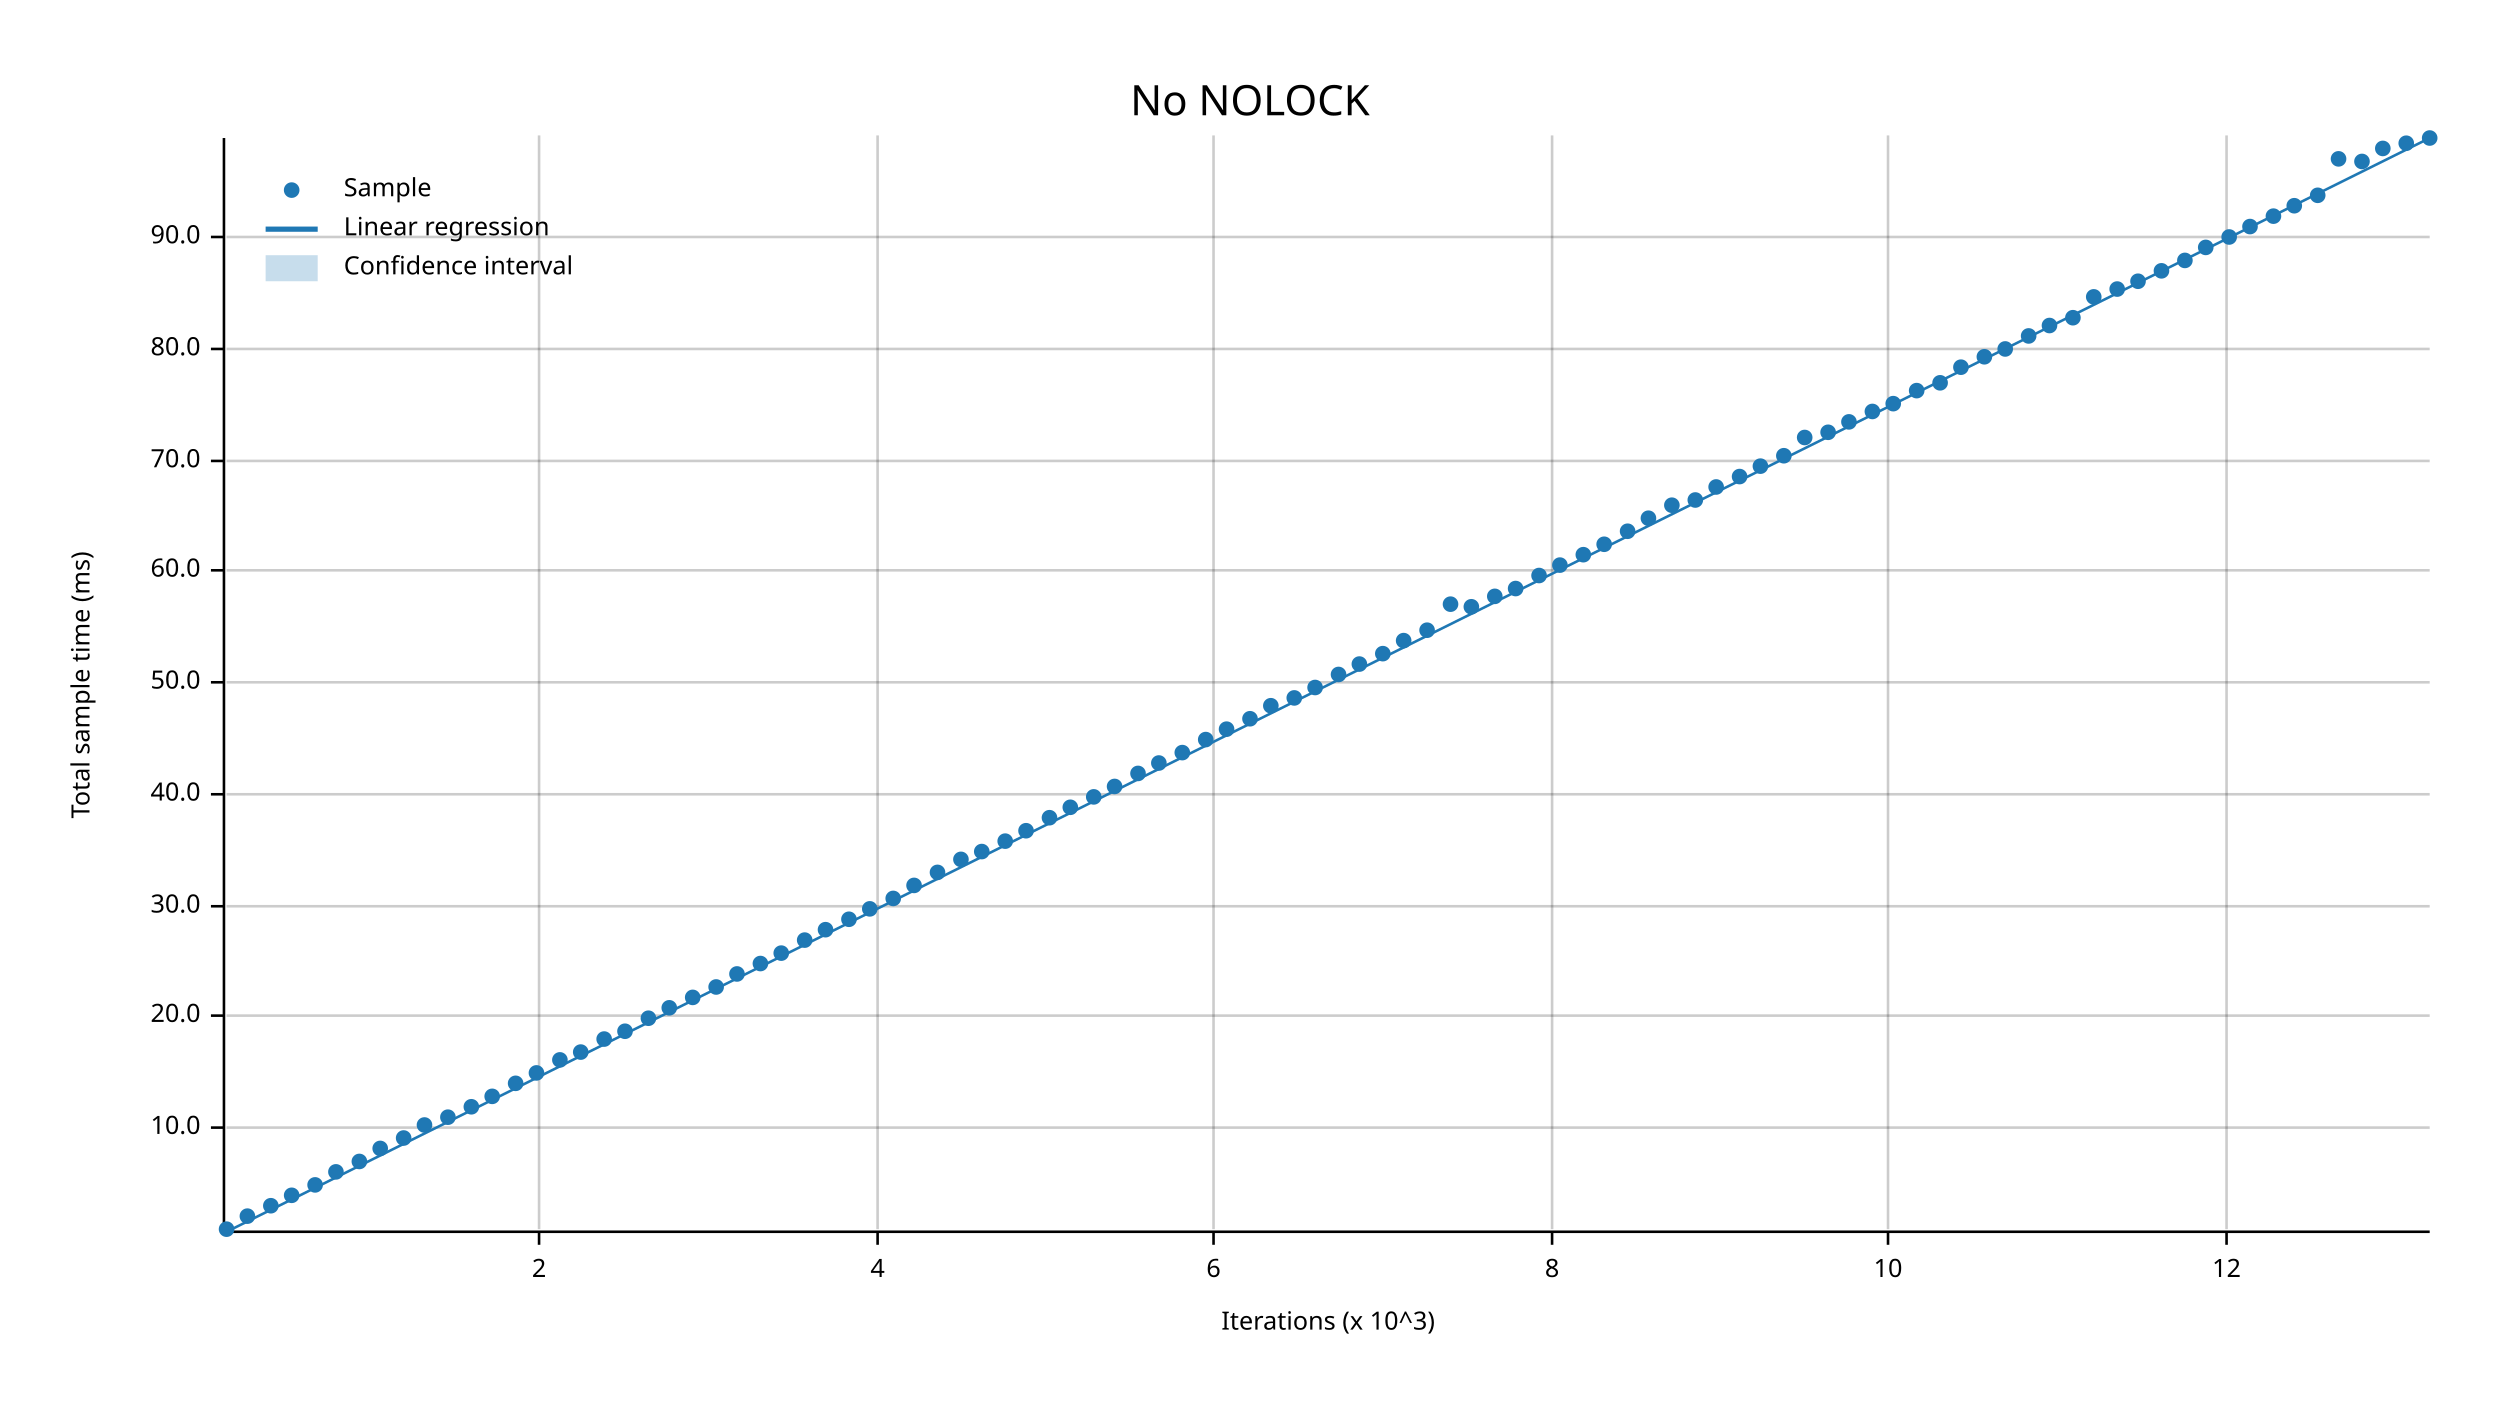
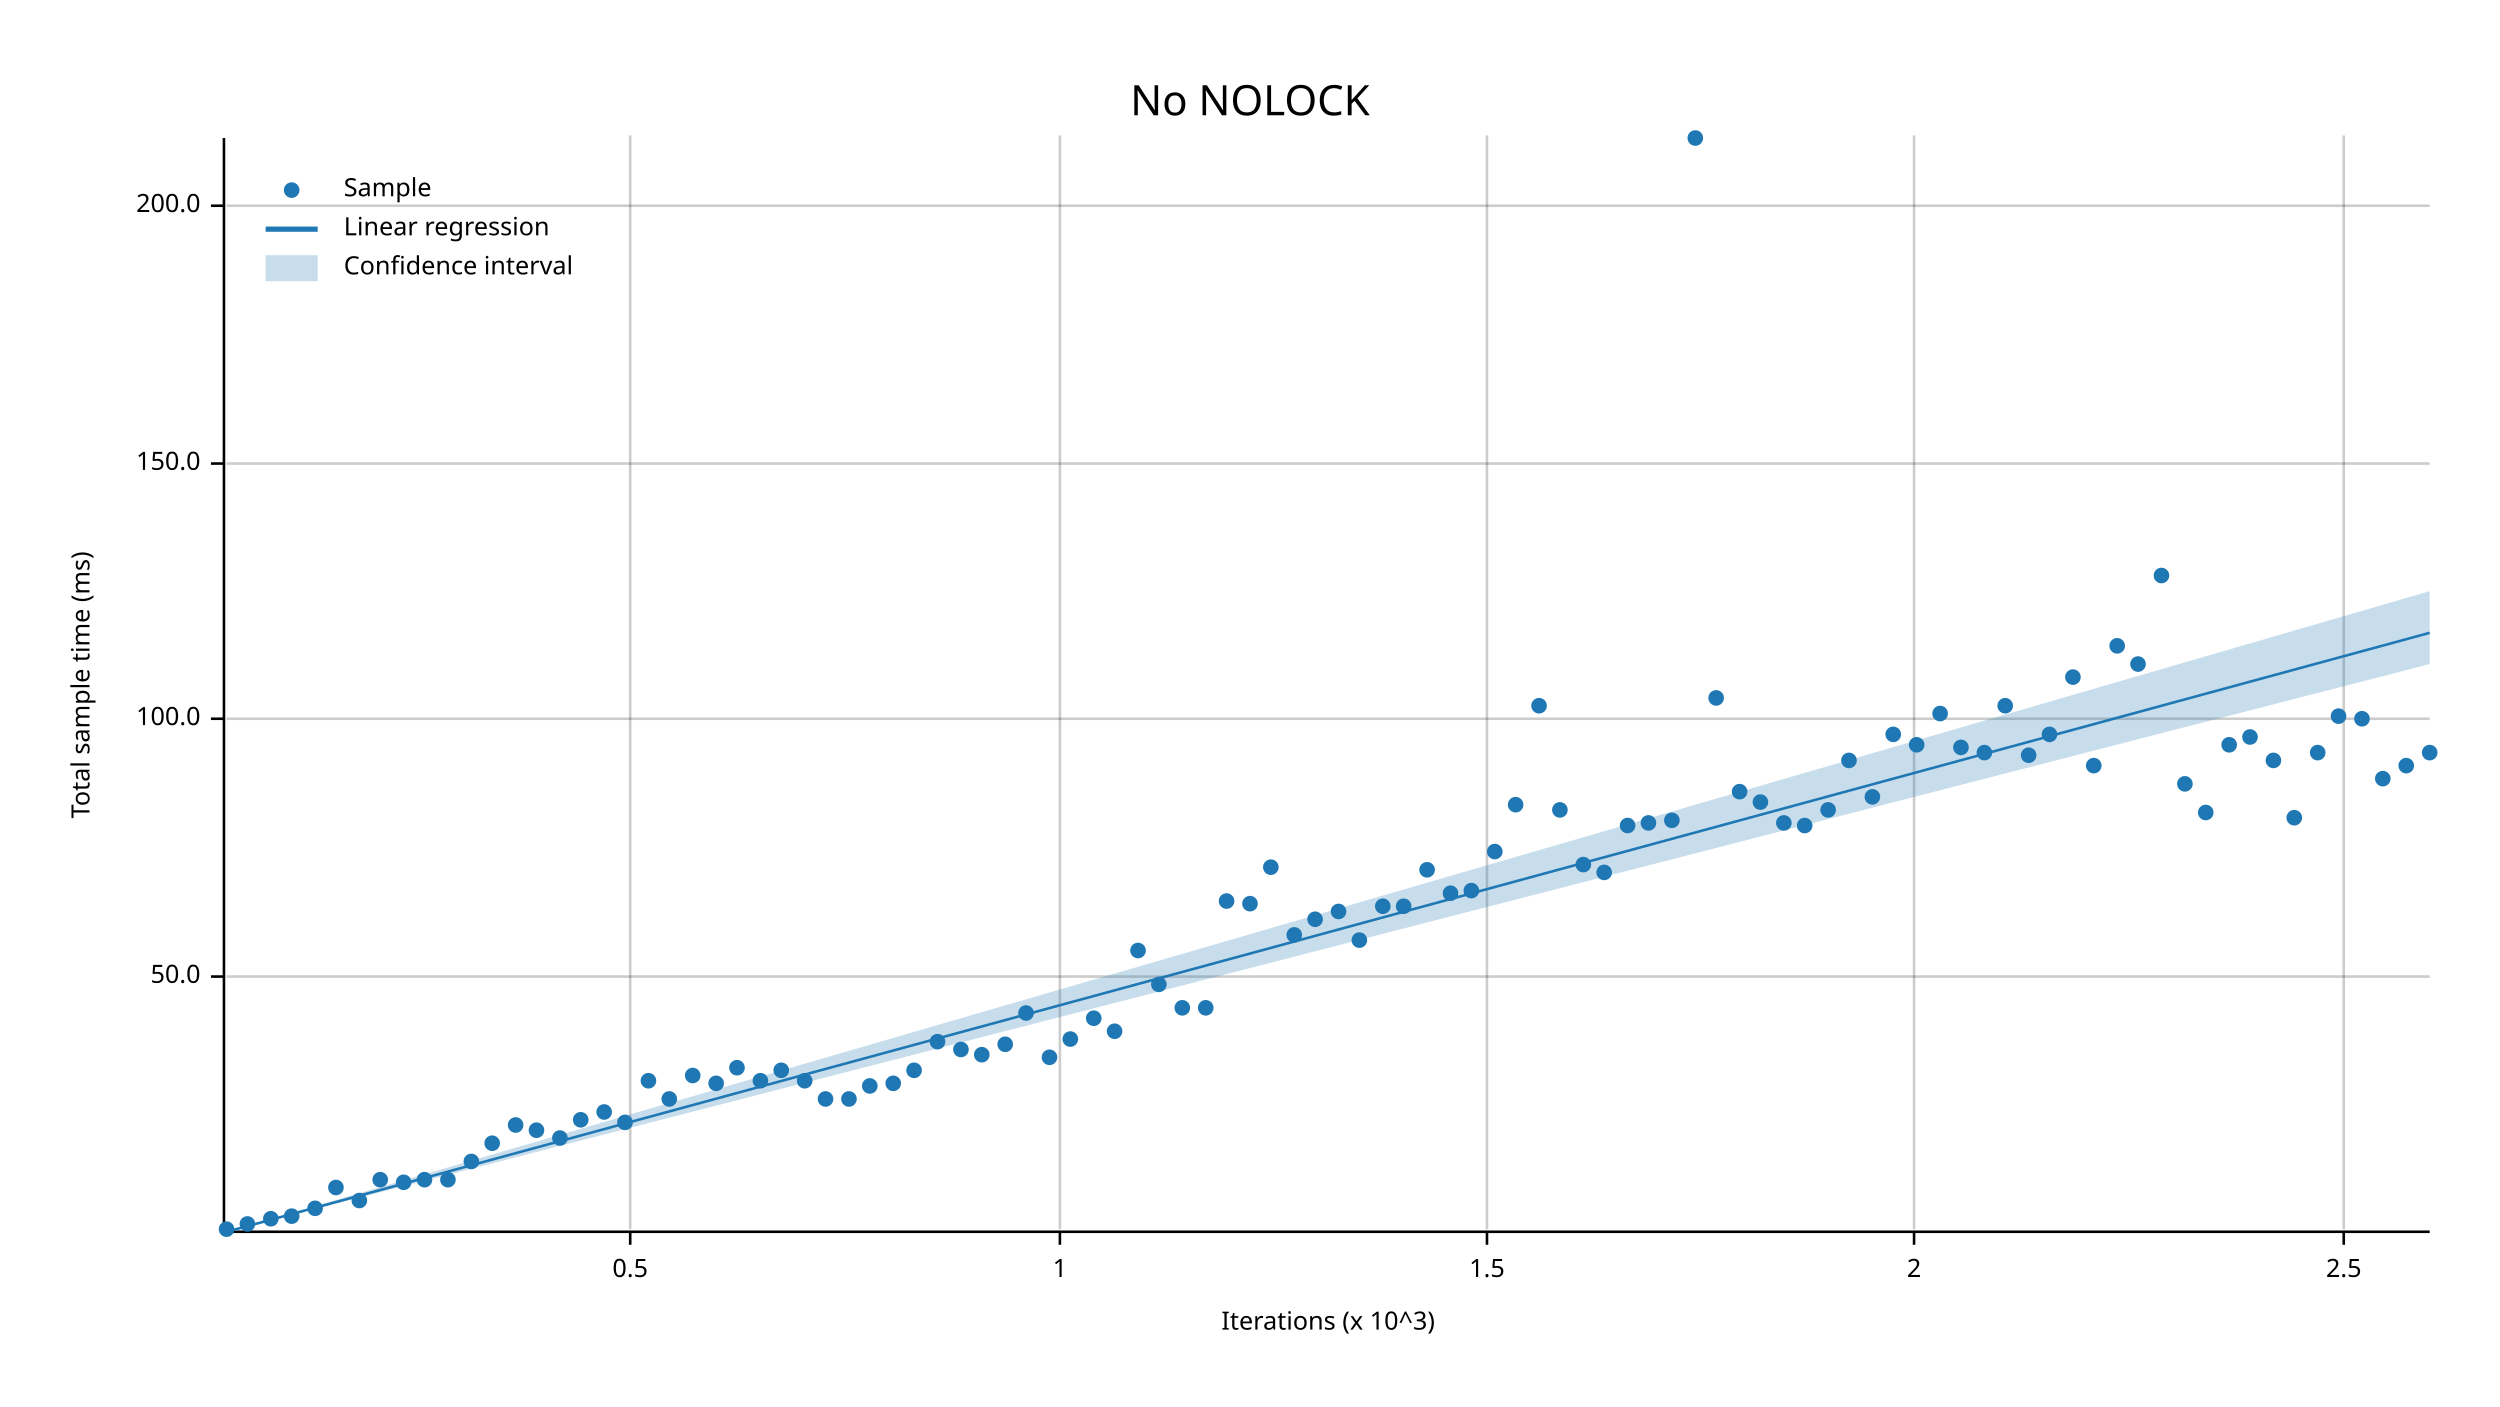
<svg xmlns="http://www.w3.org/2000/svg" width="960" height="540" viewBox="0 0 960 540">
  <text x="480" y="32" dy="0.76em" text-anchor="middle" font-family="sans-serif" font-size="16.129" opacity="1" fill="#000000">
No NOLOCK
</text>
  <text x="27" y="263" dy="0.76em" text-anchor="middle" font-family="sans-serif" font-size="9.677" opacity="1" fill="#000000" transform="rotate(270, 27, 263)">
Total sample time (ms)
</text>
  <text x="510" y="513" dy="-0.5ex" text-anchor="middle" font-family="sans-serif" font-size="9.677" opacity="1" fill="#000000">
Iterations (x 10^3)
</text>
-   <line opacity="0.2" stroke="#000000" stroke-width="1" x1="207" y1="472" x2="207" y2="52" />
-   <line opacity="0.2" stroke="#000000" stroke-width="1" x1="337" y1="472" x2="337" y2="52" />
-   <line opacity="0.2" stroke="#000000" stroke-width="1" x1="466" y1="472" x2="466" y2="52" />
-   <line opacity="0.2" stroke="#000000" stroke-width="1" x1="596" y1="472" x2="596" y2="52" />
-   <line opacity="0.2" stroke="#000000" stroke-width="1" x1="725" y1="472" x2="725" y2="52" />
-   <line opacity="0.2" stroke="#000000" stroke-width="1" x1="855" y1="472" x2="855" y2="52" />
-   <line opacity="0.2" stroke="#000000" stroke-width="1" x1="87" y1="433" x2="933" y2="433" />
-   <line opacity="0.2" stroke="#000000" stroke-width="1" x1="87" y1="390" x2="933" y2="390" />
-   <line opacity="0.2" stroke="#000000" stroke-width="1" x1="87" y1="348" x2="933" y2="348" />
-   <line opacity="0.2" stroke="#000000" stroke-width="1" x1="87" y1="305" x2="933" y2="305" />
-   <line opacity="0.2" stroke="#000000" stroke-width="1" x1="87" y1="262" x2="933" y2="262" />
-   <line opacity="0.2" stroke="#000000" stroke-width="1" x1="87" y1="219" x2="933" y2="219" />
-   <line opacity="0.2" stroke="#000000" stroke-width="1" x1="87" y1="177" x2="933" y2="177" />
-   <line opacity="0.2" stroke="#000000" stroke-width="1" x1="87" y1="134" x2="933" y2="134" />
-   <line opacity="0.2" stroke="#000000" stroke-width="1" x1="87" y1="91" x2="933" y2="91" />
+   <line opacity="0.2" stroke="#000000" stroke-width="1" x1="242" y1="472" x2="242" y2="52" />
+   <line opacity="0.2" stroke="#000000" stroke-width="1" x1="407" y1="472" x2="407" y2="52" />
+   <line opacity="0.2" stroke="#000000" stroke-width="1" x1="571" y1="472" x2="571" y2="52" />
+   <line opacity="0.2" stroke="#000000" stroke-width="1" x1="735" y1="472" x2="735" y2="52" />
+   <line opacity="0.2" stroke="#000000" stroke-width="1" x1="900" y1="472" x2="900" y2="52" />
+   <line opacity="0.2" stroke="#000000" stroke-width="1" x1="87" y1="375" x2="933" y2="375" />
+   <line opacity="0.2" stroke="#000000" stroke-width="1" x1="87" y1="276" x2="933" y2="276" />
+   <line opacity="0.2" stroke="#000000" stroke-width="1" x1="87" y1="178" x2="933" y2="178" />
+   <line opacity="0.2" stroke="#000000" stroke-width="1" x1="87" y1="79" x2="933" y2="79" />
  <polyline fill="none" opacity="1" stroke="#000000" stroke-width="1" points="86,53 86,473 " />
-   <text x="77" y="433" dy="0.5ex" text-anchor="end" font-family="sans-serif" font-size="9.677" opacity="1" fill="#000000">
- 10.0
- </text>
-   <polyline fill="none" opacity="1" stroke="#000000" stroke-width="1" points="81,433 86,433 " />
-   <text x="77" y="390" dy="0.5ex" text-anchor="end" font-family="sans-serif" font-size="9.677" opacity="1" fill="#000000">
- 20.0
- </text>
-   <polyline fill="none" opacity="1" stroke="#000000" stroke-width="1" points="81,390 86,390 " />
-   <text x="77" y="348" dy="0.5ex" text-anchor="end" font-family="sans-serif" font-size="9.677" opacity="1" fill="#000000">
- 30.0
- </text>
-   <polyline fill="none" opacity="1" stroke="#000000" stroke-width="1" points="81,348 86,348 " />
-   <text x="77" y="305" dy="0.5ex" text-anchor="end" font-family="sans-serif" font-size="9.677" opacity="1" fill="#000000">
- 40.0
- </text>
-   <polyline fill="none" opacity="1" stroke="#000000" stroke-width="1" points="81,305 86,305 " />
-   <text x="77" y="262" dy="0.5ex" text-anchor="end" font-family="sans-serif" font-size="9.677" opacity="1" fill="#000000">
+   <text x="77" y="375" dy="0.5ex" text-anchor="end" font-family="sans-serif" font-size="9.677" opacity="1" fill="#000000">
50.0
</text>
-   <polyline fill="none" opacity="1" stroke="#000000" stroke-width="1" points="81,262 86,262 " />
-   <text x="77" y="219" dy="0.5ex" text-anchor="end" font-family="sans-serif" font-size="9.677" opacity="1" fill="#000000">
- 60.0
+   <polyline fill="none" opacity="1" stroke="#000000" stroke-width="1" points="81,375 86,375 " />
+   <text x="77" y="276" dy="0.5ex" text-anchor="end" font-family="sans-serif" font-size="9.677" opacity="1" fill="#000000">
+ 100.0
</text>
-   <polyline fill="none" opacity="1" stroke="#000000" stroke-width="1" points="81,219 86,219 " />
-   <text x="77" y="177" dy="0.5ex" text-anchor="end" font-family="sans-serif" font-size="9.677" opacity="1" fill="#000000">
- 70.0
+   <polyline fill="none" opacity="1" stroke="#000000" stroke-width="1" points="81,276 86,276 " />
+   <text x="77" y="178" dy="0.5ex" text-anchor="end" font-family="sans-serif" font-size="9.677" opacity="1" fill="#000000">
+ 150.0
</text>
-   <polyline fill="none" opacity="1" stroke="#000000" stroke-width="1" points="81,177 86,177 " />
-   <text x="77" y="134" dy="0.5ex" text-anchor="end" font-family="sans-serif" font-size="9.677" opacity="1" fill="#000000">
- 80.0
+   <polyline fill="none" opacity="1" stroke="#000000" stroke-width="1" points="81,178 86,178 " />
+   <text x="77" y="79" dy="0.5ex" text-anchor="end" font-family="sans-serif" font-size="9.677" opacity="1" fill="#000000">
+ 200.0
</text>
-   <polyline fill="none" opacity="1" stroke="#000000" stroke-width="1" points="81,134 86,134 " />
-   <text x="77" y="91" dy="0.5ex" text-anchor="end" font-family="sans-serif" font-size="9.677" opacity="1" fill="#000000">
- 90.0
+   <polyline fill="none" opacity="1" stroke="#000000" stroke-width="1" points="81,79 86,79 " />
+   <polyline fill="none" opacity="1" stroke="#000000" stroke-width="1" points="87,473 933,473 " />
+   <text x="242" y="483" dy="0.76em" text-anchor="middle" font-family="sans-serif" font-size="9.677" opacity="1" fill="#000000">
+ 0.5
</text>
-   <polyline fill="none" opacity="1" stroke="#000000" stroke-width="1" points="81,91 86,91 " />
-   <polyline fill="none" opacity="1" stroke="#000000" stroke-width="1" points="87,473 933,473 " />
-   <text x="207" y="483" dy="0.76em" text-anchor="middle" font-family="sans-serif" font-size="9.677" opacity="1" fill="#000000">
+   <polyline fill="none" opacity="1" stroke="#000000" stroke-width="1" points="242,473 242,478 " />
+   <text x="407" y="483" dy="0.76em" text-anchor="middle" font-family="sans-serif" font-size="9.677" opacity="1" fill="#000000">
+ 1
+ </text>
+   <polyline fill="none" opacity="1" stroke="#000000" stroke-width="1" points="407,473 407,478 " />
+   <text x="571" y="483" dy="0.76em" text-anchor="middle" font-family="sans-serif" font-size="9.677" opacity="1" fill="#000000">
+ 1.5
+ </text>
+   <polyline fill="none" opacity="1" stroke="#000000" stroke-width="1" points="571,473 571,478 " />
+   <text x="735" y="483" dy="0.76em" text-anchor="middle" font-family="sans-serif" font-size="9.677" opacity="1" fill="#000000">
2
</text>
-   <polyline fill="none" opacity="1" stroke="#000000" stroke-width="1" points="207,473 207,478 " />
-   <text x="337" y="483" dy="0.76em" text-anchor="middle" font-family="sans-serif" font-size="9.677" opacity="1" fill="#000000">
- 4
+   <polyline fill="none" opacity="1" stroke="#000000" stroke-width="1" points="735,473 735,478 " />
+   <text x="900" y="483" dy="0.76em" text-anchor="middle" font-family="sans-serif" font-size="9.677" opacity="1" fill="#000000">
+ 2.5
</text>
-   <polyline fill="none" opacity="1" stroke="#000000" stroke-width="1" points="337,473 337,478 " />
-   <text x="466" y="483" dy="0.76em" text-anchor="middle" font-family="sans-serif" font-size="9.677" opacity="1" fill="#000000">
- 6
- </text>
-   <polyline fill="none" opacity="1" stroke="#000000" stroke-width="1" points="466,473 466,478 " />
-   <text x="596" y="483" dy="0.76em" text-anchor="middle" font-family="sans-serif" font-size="9.677" opacity="1" fill="#000000">
- 8
- </text>
-   <polyline fill="none" opacity="1" stroke="#000000" stroke-width="1" points="596,473 596,478 " />
-   <text x="725" y="483" dy="0.76em" text-anchor="middle" font-family="sans-serif" font-size="9.677" opacity="1" fill="#000000">
- 10
- </text>
-   <polyline fill="none" opacity="1" stroke="#000000" stroke-width="1" points="725,473 725,478 " />
-   <text x="855" y="483" dy="0.76em" text-anchor="middle" font-family="sans-serif" font-size="9.677" opacity="1" fill="#000000">
- 12
- </text>
-   <polyline fill="none" opacity="1" stroke="#000000" stroke-width="1" points="855,473 855,478 " />
+   <polyline fill="none" opacity="1" stroke="#000000" stroke-width="1" points="900,473 900,478 " />
  <circle cx="87" cy="472" r="3" opacity="1" fill="#1F78B4" stroke="none" stroke-width="1" />
-   <circle cx="95" cy="467" r="3" opacity="1" fill="#1F78B4" stroke="none" stroke-width="1" />
-   <circle cx="104" cy="463" r="3" opacity="1" fill="#1F78B4" stroke="none" stroke-width="1" />
-   <circle cx="112" cy="459" r="3" opacity="1" fill="#1F78B4" stroke="none" stroke-width="1" />
-   <circle cx="121" cy="455" r="3" opacity="1" fill="#1F78B4" stroke="none" stroke-width="1" />
-   <circle cx="129" cy="450" r="3" opacity="1" fill="#1F78B4" stroke="none" stroke-width="1" />
-   <circle cx="138" cy="446" r="3" opacity="1" fill="#1F78B4" stroke="none" stroke-width="1" />
-   <circle cx="146" cy="441" r="3" opacity="1" fill="#1F78B4" stroke="none" stroke-width="1" />
-   <circle cx="155" cy="437" r="3" opacity="1" fill="#1F78B4" stroke="none" stroke-width="1" />
-   <circle cx="163" cy="432" r="3" opacity="1" fill="#1F78B4" stroke="none" stroke-width="1" />
-   <circle cx="172" cy="429" r="3" opacity="1" fill="#1F78B4" stroke="none" stroke-width="1" />
-   <circle cx="181" cy="425" r="3" opacity="1" fill="#1F78B4" stroke="none" stroke-width="1" />
-   <circle cx="189" cy="421" r="3" opacity="1" fill="#1F78B4" stroke="none" stroke-width="1" />
-   <circle cx="198" cy="416" r="3" opacity="1" fill="#1F78B4" stroke="none" stroke-width="1" />
-   <circle cx="206" cy="412" r="3" opacity="1" fill="#1F78B4" stroke="none" stroke-width="1" />
-   <circle cx="215" cy="407" r="3" opacity="1" fill="#1F78B4" stroke="none" stroke-width="1" />
-   <circle cx="223" cy="404" r="3" opacity="1" fill="#1F78B4" stroke="none" stroke-width="1" />
-   <circle cx="232" cy="399" r="3" opacity="1" fill="#1F78B4" stroke="none" stroke-width="1" />
-   <circle cx="240" cy="396" r="3" opacity="1" fill="#1F78B4" stroke="none" stroke-width="1" />
-   <circle cx="249" cy="391" r="3" opacity="1" fill="#1F78B4" stroke="none" stroke-width="1" />
-   <circle cx="257" cy="387" r="3" opacity="1" fill="#1F78B4" stroke="none" stroke-width="1" />
-   <circle cx="266" cy="383" r="3" opacity="1" fill="#1F78B4" stroke="none" stroke-width="1" />
-   <circle cx="275" cy="379" r="3" opacity="1" fill="#1F78B4" stroke="none" stroke-width="1" />
-   <circle cx="283" cy="374" r="3" opacity="1" fill="#1F78B4" stroke="none" stroke-width="1" />
-   <circle cx="292" cy="370" r="3" opacity="1" fill="#1F78B4" stroke="none" stroke-width="1" />
-   <circle cx="300" cy="366" r="3" opacity="1" fill="#1F78B4" stroke="none" stroke-width="1" />
-   <circle cx="309" cy="361" r="3" opacity="1" fill="#1F78B4" stroke="none" stroke-width="1" />
-   <circle cx="317" cy="357" r="3" opacity="1" fill="#1F78B4" stroke="none" stroke-width="1" />
-   <circle cx="326" cy="353" r="3" opacity="1" fill="#1F78B4" stroke="none" stroke-width="1" />
-   <circle cx="334" cy="349" r="3" opacity="1" fill="#1F78B4" stroke="none" stroke-width="1" />
-   <circle cx="343" cy="345" r="3" opacity="1" fill="#1F78B4" stroke="none" stroke-width="1" />
-   <circle cx="351" cy="340" r="3" opacity="1" fill="#1F78B4" stroke="none" stroke-width="1" />
-   <circle cx="360" cy="335" r="3" opacity="1" fill="#1F78B4" stroke="none" stroke-width="1" />
-   <circle cx="369" cy="330" r="3" opacity="1" fill="#1F78B4" stroke="none" stroke-width="1" />
-   <circle cx="377" cy="327" r="3" opacity="1" fill="#1F78B4" stroke="none" stroke-width="1" />
-   <circle cx="386" cy="323" r="3" opacity="1" fill="#1F78B4" stroke="none" stroke-width="1" />
-   <circle cx="394" cy="319" r="3" opacity="1" fill="#1F78B4" stroke="none" stroke-width="1" />
-   <circle cx="403" cy="314" r="3" opacity="1" fill="#1F78B4" stroke="none" stroke-width="1" />
-   <circle cx="411" cy="310" r="3" opacity="1" fill="#1F78B4" stroke="none" stroke-width="1" />
-   <circle cx="420" cy="306" r="3" opacity="1" fill="#1F78B4" stroke="none" stroke-width="1" />
-   <circle cx="428" cy="302" r="3" opacity="1" fill="#1F78B4" stroke="none" stroke-width="1" />
-   <circle cx="437" cy="297" r="3" opacity="1" fill="#1F78B4" stroke="none" stroke-width="1" />
-   <circle cx="445" cy="293" r="3" opacity="1" fill="#1F78B4" stroke="none" stroke-width="1" />
-   <circle cx="454" cy="289" r="3" opacity="1" fill="#1F78B4" stroke="none" stroke-width="1" />
-   <circle cx="463" cy="284" r="3" opacity="1" fill="#1F78B4" stroke="none" stroke-width="1" />
-   <circle cx="471" cy="280" r="3" opacity="1" fill="#1F78B4" stroke="none" stroke-width="1" />
-   <circle cx="480" cy="276" r="3" opacity="1" fill="#1F78B4" stroke="none" stroke-width="1" />
-   <circle cx="488" cy="271" r="3" opacity="1" fill="#1F78B4" stroke="none" stroke-width="1" />
-   <circle cx="497" cy="268" r="3" opacity="1" fill="#1F78B4" stroke="none" stroke-width="1" />
-   <circle cx="505" cy="264" r="3" opacity="1" fill="#1F78B4" stroke="none" stroke-width="1" />
-   <circle cx="514" cy="259" r="3" opacity="1" fill="#1F78B4" stroke="none" stroke-width="1" />
-   <circle cx="522" cy="255" r="3" opacity="1" fill="#1F78B4" stroke="none" stroke-width="1" />
-   <circle cx="531" cy="251" r="3" opacity="1" fill="#1F78B4" stroke="none" stroke-width="1" />
-   <circle cx="539" cy="246" r="3" opacity="1" fill="#1F78B4" stroke="none" stroke-width="1" />
-   <circle cx="548" cy="242" r="3" opacity="1" fill="#1F78B4" stroke="none" stroke-width="1" />
-   <circle cx="557" cy="232" r="3" opacity="1" fill="#1F78B4" stroke="none" stroke-width="1" />
-   <circle cx="565" cy="233" r="3" opacity="1" fill="#1F78B4" stroke="none" stroke-width="1" />
-   <circle cx="574" cy="229" r="3" opacity="1" fill="#1F78B4" stroke="none" stroke-width="1" />
-   <circle cx="582" cy="226" r="3" opacity="1" fill="#1F78B4" stroke="none" stroke-width="1" />
-   <circle cx="591" cy="221" r="3" opacity="1" fill="#1F78B4" stroke="none" stroke-width="1" />
-   <circle cx="599" cy="217" r="3" opacity="1" fill="#1F78B4" stroke="none" stroke-width="1" />
-   <circle cx="608" cy="213" r="3" opacity="1" fill="#1F78B4" stroke="none" stroke-width="1" />
-   <circle cx="616" cy="209" r="3" opacity="1" fill="#1F78B4" stroke="none" stroke-width="1" />
-   <circle cx="625" cy="204" r="3" opacity="1" fill="#1F78B4" stroke="none" stroke-width="1" />
-   <circle cx="633" cy="199" r="3" opacity="1" fill="#1F78B4" stroke="none" stroke-width="1" />
-   <circle cx="642" cy="194" r="3" opacity="1" fill="#1F78B4" stroke="none" stroke-width="1" />
-   <circle cx="651" cy="192" r="3" opacity="1" fill="#1F78B4" stroke="none" stroke-width="1" />
-   <circle cx="659" cy="187" r="3" opacity="1" fill="#1F78B4" stroke="none" stroke-width="1" />
-   <circle cx="668" cy="183" r="3" opacity="1" fill="#1F78B4" stroke="none" stroke-width="1" />
-   <circle cx="676" cy="179" r="3" opacity="1" fill="#1F78B4" stroke="none" stroke-width="1" />
-   <circle cx="685" cy="175" r="3" opacity="1" fill="#1F78B4" stroke="none" stroke-width="1" />
-   <circle cx="693" cy="168" r="3" opacity="1" fill="#1F78B4" stroke="none" stroke-width="1" />
-   <circle cx="702" cy="166" r="3" opacity="1" fill="#1F78B4" stroke="none" stroke-width="1" />
-   <circle cx="710" cy="162" r="3" opacity="1" fill="#1F78B4" stroke="none" stroke-width="1" />
-   <circle cx="719" cy="158" r="3" opacity="1" fill="#1F78B4" stroke="none" stroke-width="1" />
-   <circle cx="727" cy="155" r="3" opacity="1" fill="#1F78B4" stroke="none" stroke-width="1" />
-   <circle cx="736" cy="150" r="3" opacity="1" fill="#1F78B4" stroke="none" stroke-width="1" />
-   <circle cx="745" cy="147" r="3" opacity="1" fill="#1F78B4" stroke="none" stroke-width="1" />
-   <circle cx="753" cy="141" r="3" opacity="1" fill="#1F78B4" stroke="none" stroke-width="1" />
-   <circle cx="762" cy="137" r="3" opacity="1" fill="#1F78B4" stroke="none" stroke-width="1" />
-   <circle cx="770" cy="134" r="3" opacity="1" fill="#1F78B4" stroke="none" stroke-width="1" />
-   <circle cx="779" cy="129" r="3" opacity="1" fill="#1F78B4" stroke="none" stroke-width="1" />
-   <circle cx="787" cy="125" r="3" opacity="1" fill="#1F78B4" stroke="none" stroke-width="1" />
-   <circle cx="796" cy="122" r="3" opacity="1" fill="#1F78B4" stroke="none" stroke-width="1" />
-   <circle cx="804" cy="114" r="3" opacity="1" fill="#1F78B4" stroke="none" stroke-width="1" />
-   <circle cx="813" cy="111" r="3" opacity="1" fill="#1F78B4" stroke="none" stroke-width="1" />
-   <circle cx="821" cy="108" r="3" opacity="1" fill="#1F78B4" stroke="none" stroke-width="1" />
-   <circle cx="830" cy="104" r="3" opacity="1" fill="#1F78B4" stroke="none" stroke-width="1" />
-   <circle cx="839" cy="100" r="3" opacity="1" fill="#1F78B4" stroke="none" stroke-width="1" />
-   <circle cx="847" cy="95" r="3" opacity="1" fill="#1F78B4" stroke="none" stroke-width="1" />
-   <circle cx="856" cy="91" r="3" opacity="1" fill="#1F78B4" stroke="none" stroke-width="1" />
-   <circle cx="864" cy="87" r="3" opacity="1" fill="#1F78B4" stroke="none" stroke-width="1" />
-   <circle cx="873" cy="83" r="3" opacity="1" fill="#1F78B4" stroke="none" stroke-width="1" />
-   <circle cx="881" cy="79" r="3" opacity="1" fill="#1F78B4" stroke="none" stroke-width="1" />
-   <circle cx="890" cy="75" r="3" opacity="1" fill="#1F78B4" stroke="none" stroke-width="1" />
-   <circle cx="898" cy="61" r="3" opacity="1" fill="#1F78B4" stroke="none" stroke-width="1" />
-   <circle cx="907" cy="62" r="3" opacity="1" fill="#1F78B4" stroke="none" stroke-width="1" />
-   <circle cx="915" cy="57" r="3" opacity="1" fill="#1F78B4" stroke="none" stroke-width="1" />
-   <circle cx="924" cy="55" r="3" opacity="1" fill="#1F78B4" stroke="none" stroke-width="1" />
-   <circle cx="933" cy="53" r="3" opacity="1" fill="#1F78B4" stroke="none" stroke-width="1" />
-   <polyline fill="none" opacity="1" stroke="#1F78B4" stroke-width="1" points="87,473 933,53 " />
-   <polygon opacity="0.25" fill="#1F78B4" points="87,473 933,53 933,53 " />
+   <circle cx="95" cy="470" r="3" opacity="1" fill="#1F78B4" stroke="none" stroke-width="1" />
+   <circle cx="104" cy="468" r="3" opacity="1" fill="#1F78B4" stroke="none" stroke-width="1" />
+   <circle cx="112" cy="467" r="3" opacity="1" fill="#1F78B4" stroke="none" stroke-width="1" />
+   <circle cx="121" cy="464" r="3" opacity="1" fill="#1F78B4" stroke="none" stroke-width="1" />
+   <circle cx="129" cy="456" r="3" opacity="1" fill="#1F78B4" stroke="none" stroke-width="1" />
+   <circle cx="138" cy="461" r="3" opacity="1" fill="#1F78B4" stroke="none" stroke-width="1" />
+   <circle cx="146" cy="453" r="3" opacity="1" fill="#1F78B4" stroke="none" stroke-width="1" />
+   <circle cx="155" cy="454" r="3" opacity="1" fill="#1F78B4" stroke="none" stroke-width="1" />
+   <circle cx="163" cy="453" r="3" opacity="1" fill="#1F78B4" stroke="none" stroke-width="1" />
+   <circle cx="172" cy="453" r="3" opacity="1" fill="#1F78B4" stroke="none" stroke-width="1" />
+   <circle cx="181" cy="446" r="3" opacity="1" fill="#1F78B4" stroke="none" stroke-width="1" />
+   <circle cx="189" cy="439" r="3" opacity="1" fill="#1F78B4" stroke="none" stroke-width="1" />
+   <circle cx="198" cy="432" r="3" opacity="1" fill="#1F78B4" stroke="none" stroke-width="1" />
+   <circle cx="206" cy="434" r="3" opacity="1" fill="#1F78B4" stroke="none" stroke-width="1" />
+   <circle cx="215" cy="437" r="3" opacity="1" fill="#1F78B4" stroke="none" stroke-width="1" />
+   <circle cx="223" cy="430" r="3" opacity="1" fill="#1F78B4" stroke="none" stroke-width="1" />
+   <circle cx="232" cy="427" r="3" opacity="1" fill="#1F78B4" stroke="none" stroke-width="1" />
+   <circle cx="240" cy="431" r="3" opacity="1" fill="#1F78B4" stroke="none" stroke-width="1" />
+   <circle cx="249" cy="415" r="3" opacity="1" fill="#1F78B4" stroke="none" stroke-width="1" />
+   <circle cx="257" cy="422" r="3" opacity="1" fill="#1F78B4" stroke="none" stroke-width="1" />
+   <circle cx="266" cy="413" r="3" opacity="1" fill="#1F78B4" stroke="none" stroke-width="1" />
+   <circle cx="275" cy="416" r="3" opacity="1" fill="#1F78B4" stroke="none" stroke-width="1" />
+   <circle cx="283" cy="410" r="3" opacity="1" fill="#1F78B4" stroke="none" stroke-width="1" />
+   <circle cx="292" cy="415" r="3" opacity="1" fill="#1F78B4" stroke="none" stroke-width="1" />
+   <circle cx="300" cy="411" r="3" opacity="1" fill="#1F78B4" stroke="none" stroke-width="1" />
+   <circle cx="309" cy="415" r="3" opacity="1" fill="#1F78B4" stroke="none" stroke-width="1" />
+   <circle cx="317" cy="422" r="3" opacity="1" fill="#1F78B4" stroke="none" stroke-width="1" />
+   <circle cx="326" cy="422" r="3" opacity="1" fill="#1F78B4" stroke="none" stroke-width="1" />
+   <circle cx="334" cy="417" r="3" opacity="1" fill="#1F78B4" stroke="none" stroke-width="1" />
+   <circle cx="343" cy="416" r="3" opacity="1" fill="#1F78B4" stroke="none" stroke-width="1" />
+   <circle cx="351" cy="411" r="3" opacity="1" fill="#1F78B4" stroke="none" stroke-width="1" />
+   <circle cx="360" cy="400" r="3" opacity="1" fill="#1F78B4" stroke="none" stroke-width="1" />
+   <circle cx="369" cy="403" r="3" opacity="1" fill="#1F78B4" stroke="none" stroke-width="1" />
+   <circle cx="377" cy="405" r="3" opacity="1" fill="#1F78B4" stroke="none" stroke-width="1" />
+   <circle cx="386" cy="401" r="3" opacity="1" fill="#1F78B4" stroke="none" stroke-width="1" />
+   <circle cx="394" cy="389" r="3" opacity="1" fill="#1F78B4" stroke="none" stroke-width="1" />
+   <circle cx="403" cy="406" r="3" opacity="1" fill="#1F78B4" stroke="none" stroke-width="1" />
+   <circle cx="411" cy="399" r="3" opacity="1" fill="#1F78B4" stroke="none" stroke-width="1" />
+   <circle cx="420" cy="391" r="3" opacity="1" fill="#1F78B4" stroke="none" stroke-width="1" />
+   <circle cx="428" cy="396" r="3" opacity="1" fill="#1F78B4" stroke="none" stroke-width="1" />
+   <circle cx="437" cy="365" r="3" opacity="1" fill="#1F78B4" stroke="none" stroke-width="1" />
+   <circle cx="445" cy="378" r="3" opacity="1" fill="#1F78B4" stroke="none" stroke-width="1" />
+   <circle cx="454" cy="387" r="3" opacity="1" fill="#1F78B4" stroke="none" stroke-width="1" />
+   <circle cx="463" cy="387" r="3" opacity="1" fill="#1F78B4" stroke="none" stroke-width="1" />
+   <circle cx="471" cy="346" r="3" opacity="1" fill="#1F78B4" stroke="none" stroke-width="1" />
+   <circle cx="480" cy="347" r="3" opacity="1" fill="#1F78B4" stroke="none" stroke-width="1" />
+   <circle cx="488" cy="333" r="3" opacity="1" fill="#1F78B4" stroke="none" stroke-width="1" />
+   <circle cx="497" cy="359" r="3" opacity="1" fill="#1F78B4" stroke="none" stroke-width="1" />
+   <circle cx="505" cy="353" r="3" opacity="1" fill="#1F78B4" stroke="none" stroke-width="1" />
+   <circle cx="514" cy="350" r="3" opacity="1" fill="#1F78B4" stroke="none" stroke-width="1" />
+   <circle cx="522" cy="361" r="3" opacity="1" fill="#1F78B4" stroke="none" stroke-width="1" />
+   <circle cx="531" cy="348" r="3" opacity="1" fill="#1F78B4" stroke="none" stroke-width="1" />
+   <circle cx="539" cy="348" r="3" opacity="1" fill="#1F78B4" stroke="none" stroke-width="1" />
+   <circle cx="548" cy="334" r="3" opacity="1" fill="#1F78B4" stroke="none" stroke-width="1" />
+   <circle cx="557" cy="343" r="3" opacity="1" fill="#1F78B4" stroke="none" stroke-width="1" />
+   <circle cx="565" cy="342" r="3" opacity="1" fill="#1F78B4" stroke="none" stroke-width="1" />
+   <circle cx="574" cy="327" r="3" opacity="1" fill="#1F78B4" stroke="none" stroke-width="1" />
+   <circle cx="582" cy="309" r="3" opacity="1" fill="#1F78B4" stroke="none" stroke-width="1" />
+   <circle cx="591" cy="271" r="3" opacity="1" fill="#1F78B4" stroke="none" stroke-width="1" />
+   <circle cx="599" cy="311" r="3" opacity="1" fill="#1F78B4" stroke="none" stroke-width="1" />
+   <circle cx="608" cy="332" r="3" opacity="1" fill="#1F78B4" stroke="none" stroke-width="1" />
+   <circle cx="616" cy="335" r="3" opacity="1" fill="#1F78B4" stroke="none" stroke-width="1" />
+   <circle cx="625" cy="317" r="3" opacity="1" fill="#1F78B4" stroke="none" stroke-width="1" />
+   <circle cx="633" cy="316" r="3" opacity="1" fill="#1F78B4" stroke="none" stroke-width="1" />
+   <circle cx="642" cy="315" r="3" opacity="1" fill="#1F78B4" stroke="none" stroke-width="1" />
+   <circle cx="651" cy="53" r="3" opacity="1" fill="#1F78B4" stroke="none" stroke-width="1" />
+   <circle cx="659" cy="268" r="3" opacity="1" fill="#1F78B4" stroke="none" stroke-width="1" />
+   <circle cx="668" cy="304" r="3" opacity="1" fill="#1F78B4" stroke="none" stroke-width="1" />
+   <circle cx="676" cy="308" r="3" opacity="1" fill="#1F78B4" stroke="none" stroke-width="1" />
+   <circle cx="685" cy="316" r="3" opacity="1" fill="#1F78B4" stroke="none" stroke-width="1" />
+   <circle cx="693" cy="317" r="3" opacity="1" fill="#1F78B4" stroke="none" stroke-width="1" />
+   <circle cx="702" cy="311" r="3" opacity="1" fill="#1F78B4" stroke="none" stroke-width="1" />
+   <circle cx="710" cy="292" r="3" opacity="1" fill="#1F78B4" stroke="none" stroke-width="1" />
+   <circle cx="719" cy="306" r="3" opacity="1" fill="#1F78B4" stroke="none" stroke-width="1" />
+   <circle cx="727" cy="282" r="3" opacity="1" fill="#1F78B4" stroke="none" stroke-width="1" />
+   <circle cx="736" cy="286" r="3" opacity="1" fill="#1F78B4" stroke="none" stroke-width="1" />
+   <circle cx="745" cy="274" r="3" opacity="1" fill="#1F78B4" stroke="none" stroke-width="1" />
+   <circle cx="753" cy="287" r="3" opacity="1" fill="#1F78B4" stroke="none" stroke-width="1" />
+   <circle cx="762" cy="289" r="3" opacity="1" fill="#1F78B4" stroke="none" stroke-width="1" />
+   <circle cx="770" cy="271" r="3" opacity="1" fill="#1F78B4" stroke="none" stroke-width="1" />
+   <circle cx="779" cy="290" r="3" opacity="1" fill="#1F78B4" stroke="none" stroke-width="1" />
+   <circle cx="787" cy="282" r="3" opacity="1" fill="#1F78B4" stroke="none" stroke-width="1" />
+   <circle cx="796" cy="260" r="3" opacity="1" fill="#1F78B4" stroke="none" stroke-width="1" />
+   <circle cx="804" cy="294" r="3" opacity="1" fill="#1F78B4" stroke="none" stroke-width="1" />
+   <circle cx="813" cy="248" r="3" opacity="1" fill="#1F78B4" stroke="none" stroke-width="1" />
+   <circle cx="821" cy="255" r="3" opacity="1" fill="#1F78B4" stroke="none" stroke-width="1" />
+   <circle cx="830" cy="221" r="3" opacity="1" fill="#1F78B4" stroke="none" stroke-width="1" />
+   <circle cx="839" cy="301" r="3" opacity="1" fill="#1F78B4" stroke="none" stroke-width="1" />
+   <circle cx="847" cy="312" r="3" opacity="1" fill="#1F78B4" stroke="none" stroke-width="1" />
+   <circle cx="856" cy="286" r="3" opacity="1" fill="#1F78B4" stroke="none" stroke-width="1" />
+   <circle cx="864" cy="283" r="3" opacity="1" fill="#1F78B4" stroke="none" stroke-width="1" />
+   <circle cx="873" cy="292" r="3" opacity="1" fill="#1F78B4" stroke="none" stroke-width="1" />
+   <circle cx="881" cy="314" r="3" opacity="1" fill="#1F78B4" stroke="none" stroke-width="1" />
+   <circle cx="890" cy="289" r="3" opacity="1" fill="#1F78B4" stroke="none" stroke-width="1" />
+   <circle cx="898" cy="275" r="3" opacity="1" fill="#1F78B4" stroke="none" stroke-width="1" />
+   <circle cx="907" cy="276" r="3" opacity="1" fill="#1F78B4" stroke="none" stroke-width="1" />
+   <circle cx="915" cy="299" r="3" opacity="1" fill="#1F78B4" stroke="none" stroke-width="1" />
+   <circle cx="924" cy="294" r="3" opacity="1" fill="#1F78B4" stroke="none" stroke-width="1" />
+   <circle cx="933" cy="289" r="3" opacity="1" fill="#1F78B4" stroke="none" stroke-width="1" />
+   <polyline fill="none" opacity="1" stroke="#1F78B4" stroke-width="1" points="87,473 933,243 " />
+   <polygon opacity="0.25" fill="#1F78B4" points="87,473 933,255 933,227 " />
  <text x="132" y="68" dy="0.76em" text-anchor="start" font-family="sans-serif" font-size="9.677" opacity="1" fill="#000000">
Sample
</text>
  <text x="132" y="83" dy="0.76em" text-anchor="start" font-family="sans-serif" font-size="9.677" opacity="1" fill="#000000">
Linear regression
</text>
  <text x="132" y="98" dy="0.76em" text-anchor="start" font-family="sans-serif" font-size="9.677" opacity="1" fill="#000000">
Confidence interval
</text>
  <circle cx="112" cy="73" r="3" opacity="1" fill="#1F78B4" stroke="none" stroke-width="1" />
  <polyline fill="none" opacity="1" stroke="#1F78B4" stroke-width="2" points="102,88 122,88 " />
  <rect x="102" y="98" width="20" height="10" opacity="0.25" fill="#1F78B4" stroke="none" />
</svg>
